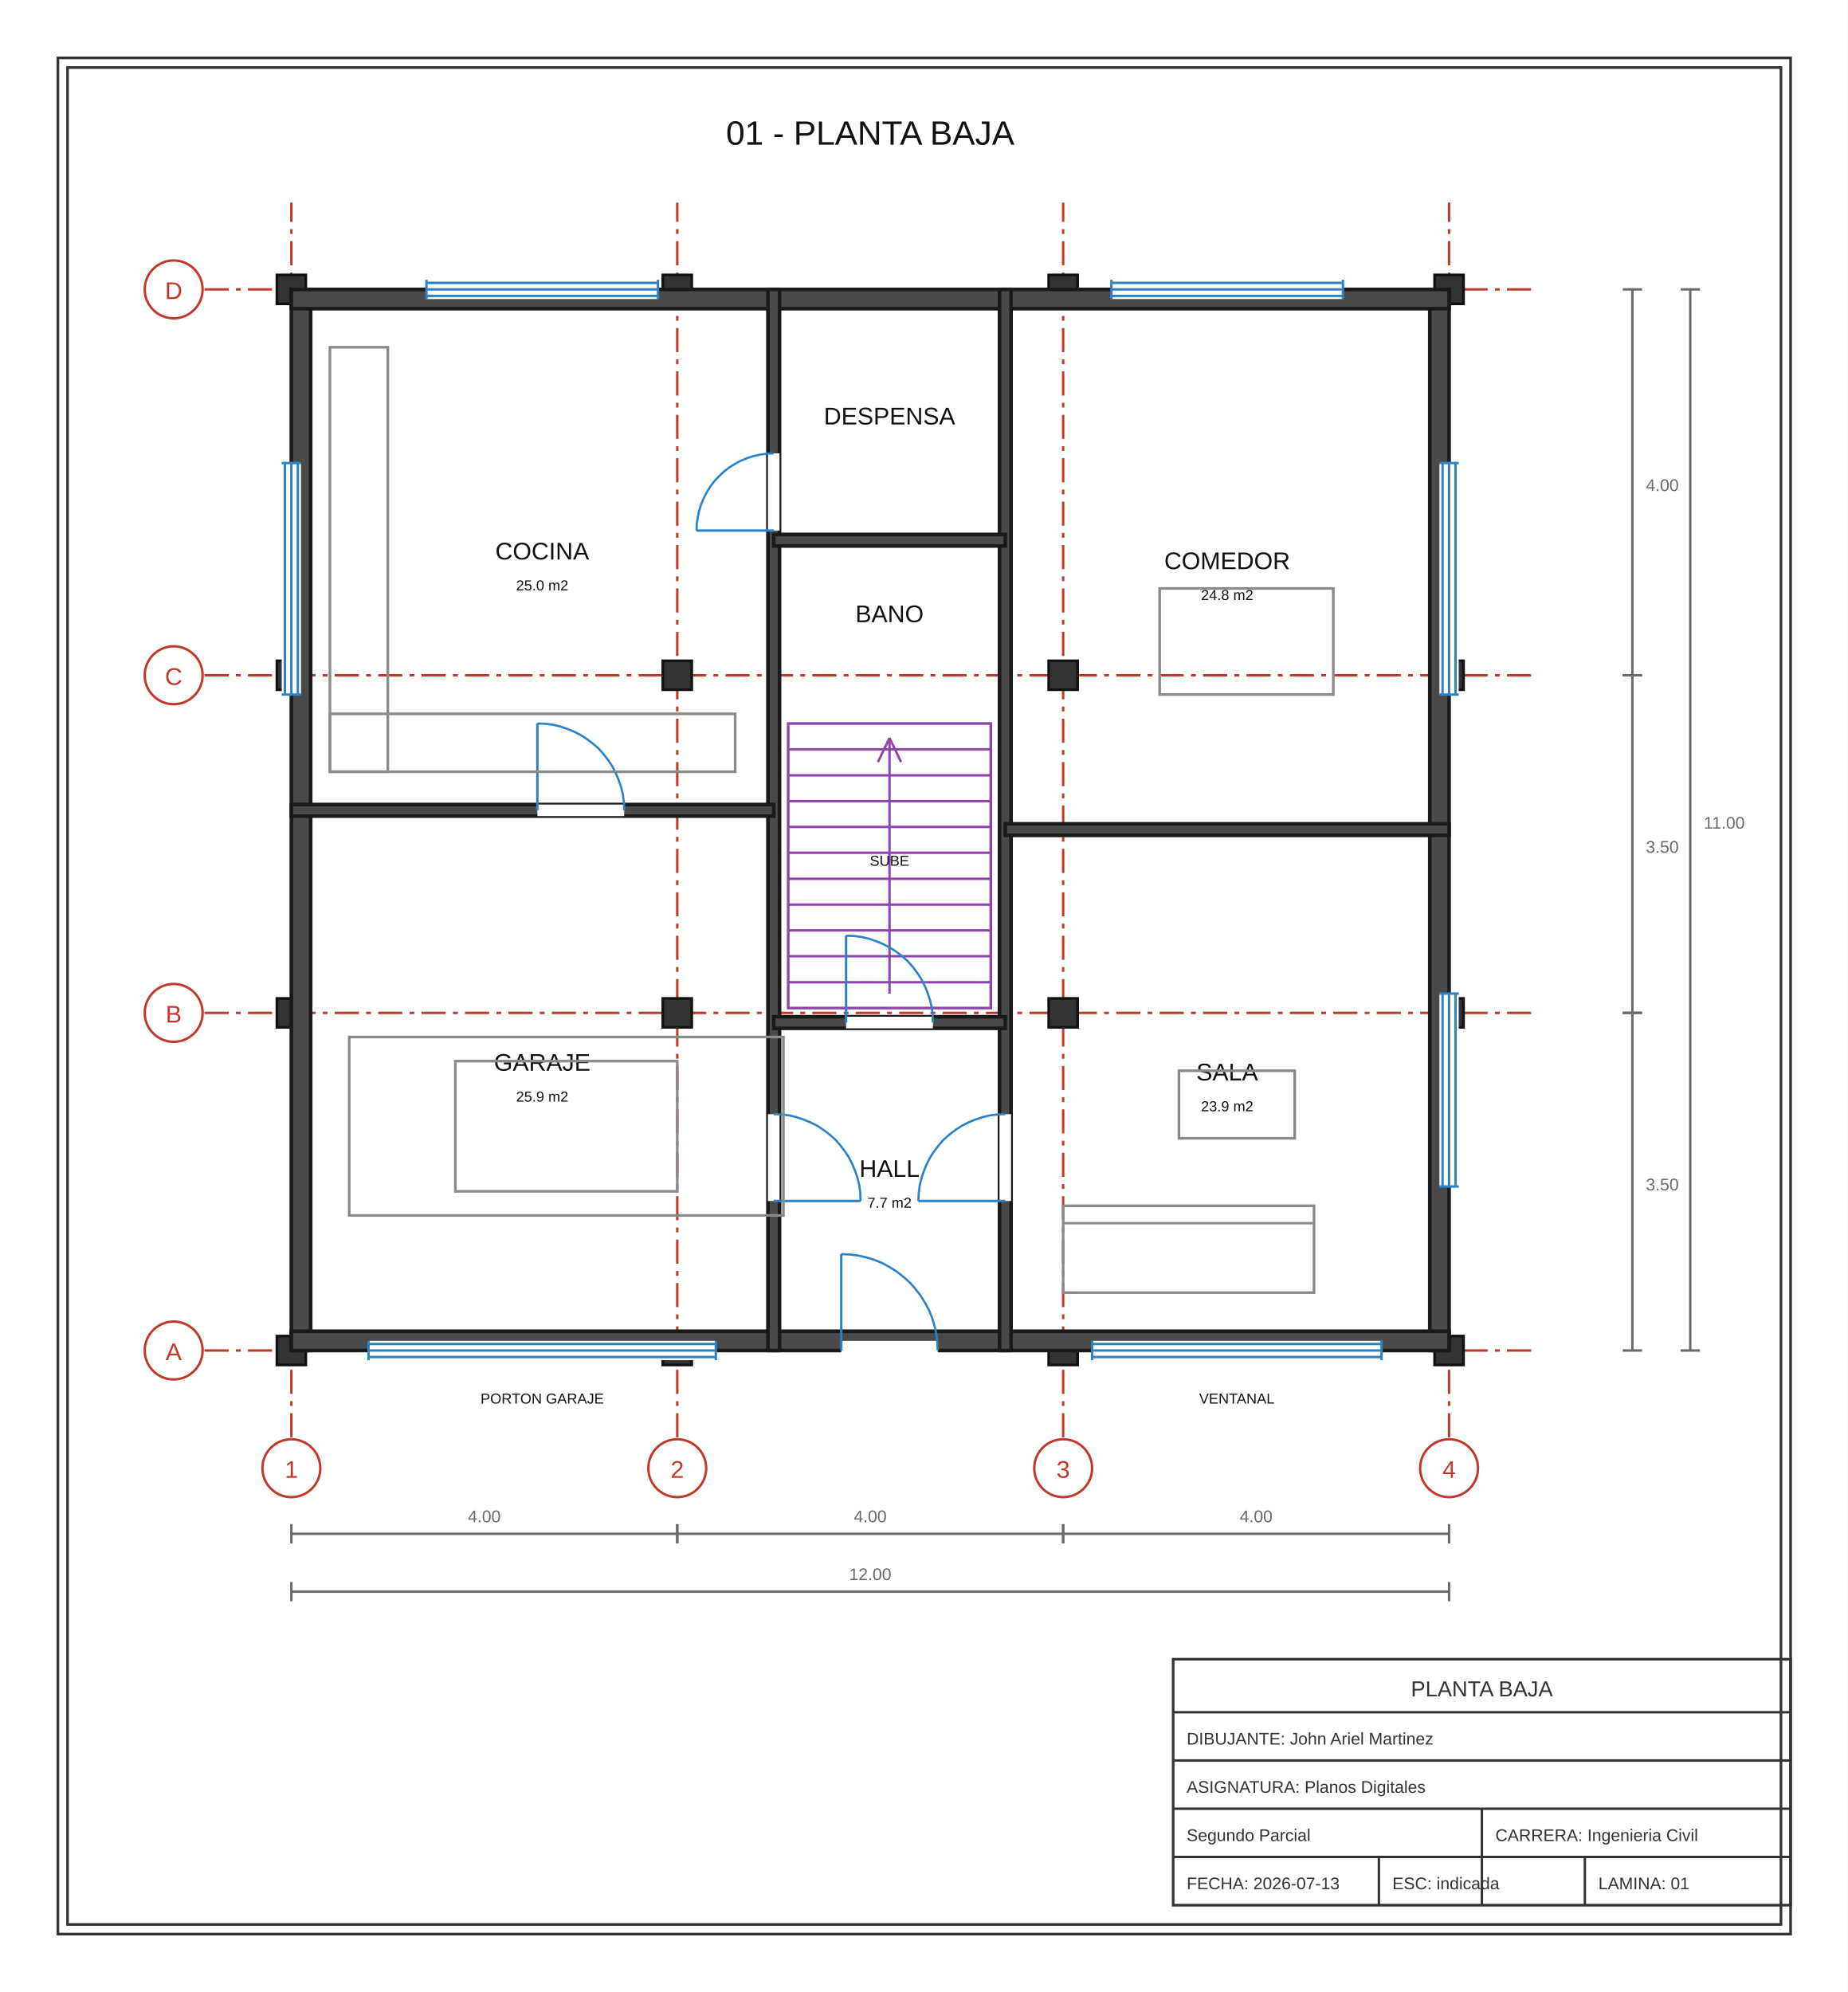
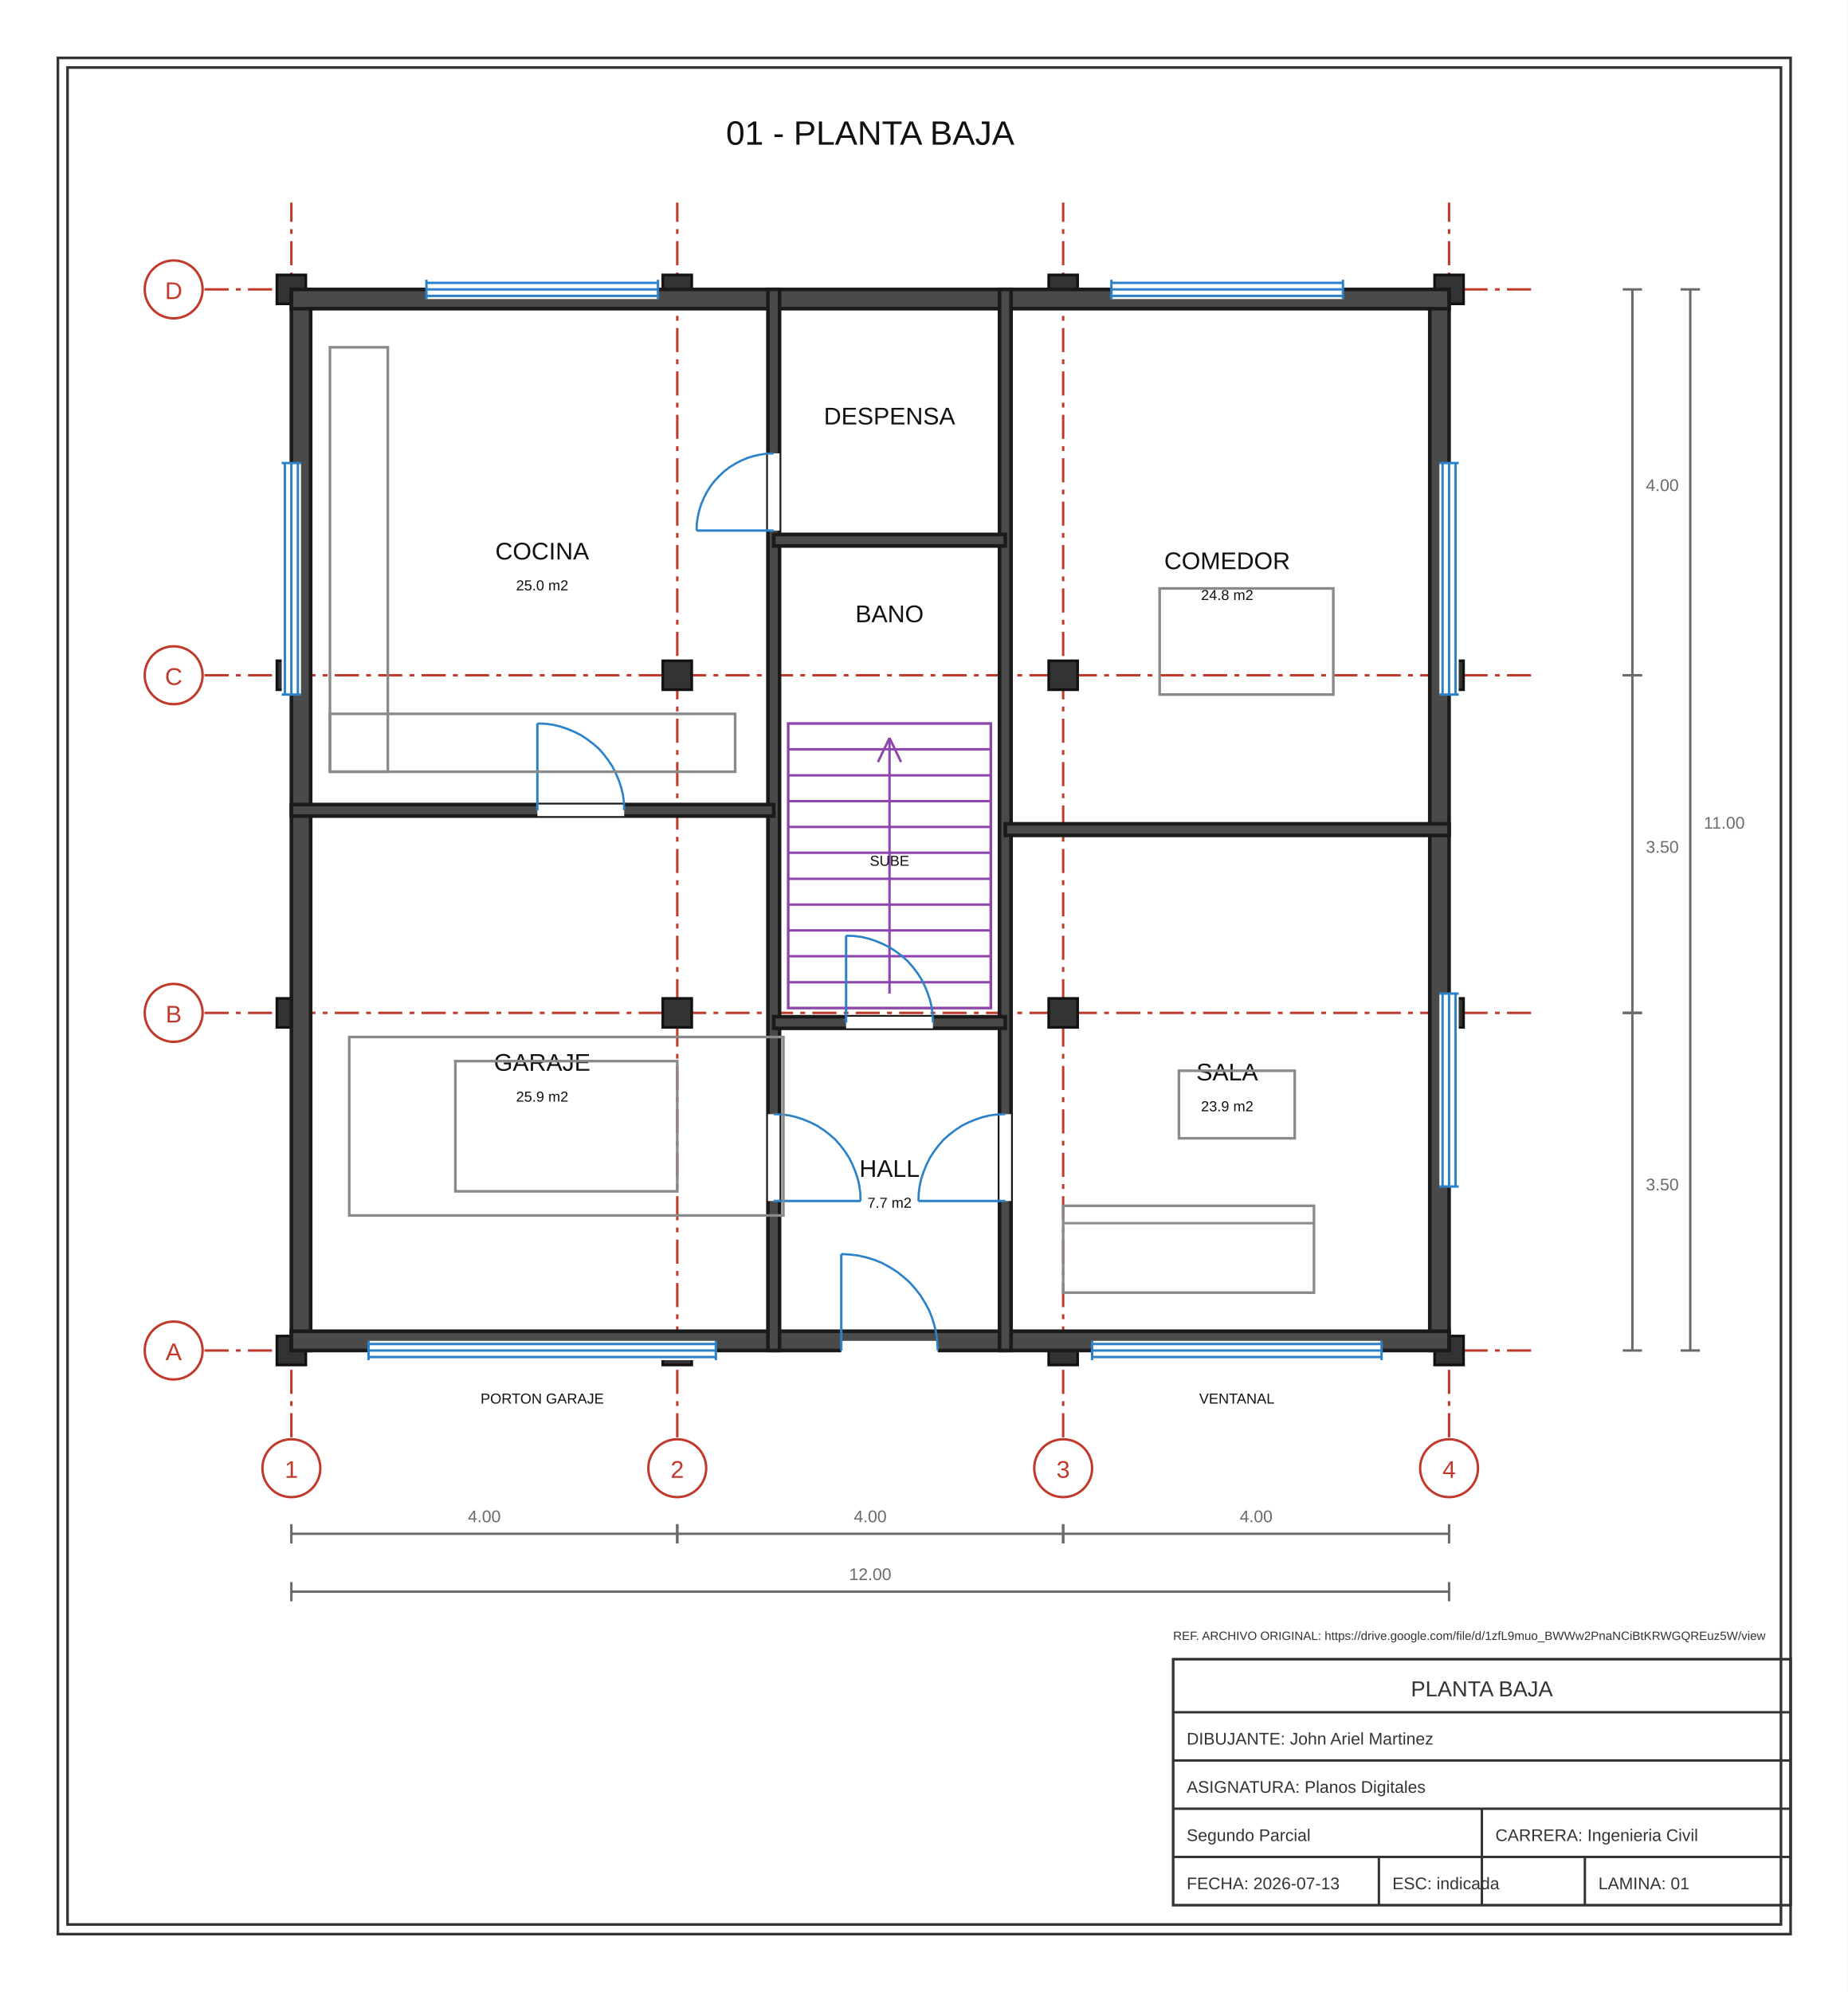
<svg xmlns="http://www.w3.org/2000/svg" width="766" height="826" viewBox="0 0 766 826" font-family="Arial, sans-serif">
  <rect width="766" height="826" fill="#ffffff" />
  <line x1="120.8" y1="596.0" x2="120.8" y2="84.0" stroke="#c0392b" stroke-width="1.0" stroke-dasharray="10 3 2 3" />
  <circle cx="120.8" cy="608.8" r="12.0" fill="#ffffff" stroke="#c0392b" stroke-width="1" />
  <text x="120.8" y="612.8" font-size="10" text-anchor="middle" fill="#c0392b">1</text>
  <line x1="280.8" y1="596.0" x2="280.8" y2="84.0" stroke="#c0392b" stroke-width="1.0" stroke-dasharray="10 3 2 3" />
  <circle cx="280.8" cy="608.8" r="12.0" fill="#ffffff" stroke="#c0392b" stroke-width="1" />
  <text x="280.8" y="612.8" font-size="10" text-anchor="middle" fill="#c0392b">2</text>
  <line x1="440.8" y1="596.0" x2="440.8" y2="84.0" stroke="#c0392b" stroke-width="1.0" stroke-dasharray="10 3 2 3" />
  <circle cx="440.8" cy="608.8" r="12.0" fill="#ffffff" stroke="#c0392b" stroke-width="1" />
  <text x="440.8" y="612.8" font-size="10" text-anchor="middle" fill="#c0392b">3</text>
  <line x1="600.8" y1="596.0" x2="600.8" y2="84.0" stroke="#c0392b" stroke-width="1.0" stroke-dasharray="10 3 2 3" />
  <circle cx="600.8" cy="608.8" r="12.0" fill="#ffffff" stroke="#c0392b" stroke-width="1" />
  <text x="600.8" y="612.8" font-size="10" text-anchor="middle" fill="#c0392b">4</text>
  <line x1="84.8" y1="560.0" x2="636.8" y2="560.0" stroke="#c0392b" stroke-width="1.0" stroke-dasharray="10 3 2 3" />
  <circle cx="72.0" cy="560.0" r="12.0" fill="#ffffff" stroke="#c0392b" stroke-width="1" />
  <text x="72.0" y="564.0" font-size="10" text-anchor="middle" fill="#c0392b">A</text>
  <line x1="84.8" y1="420.0" x2="636.8" y2="420.0" stroke="#c0392b" stroke-width="1.0" stroke-dasharray="10 3 2 3" />
  <circle cx="72.0" cy="420.0" r="12.0" fill="#ffffff" stroke="#c0392b" stroke-width="1" />
  <text x="72.0" y="424.0" font-size="10" text-anchor="middle" fill="#c0392b">B</text>
  <line x1="84.8" y1="280.0" x2="636.8" y2="280.0" stroke="#c0392b" stroke-width="1.0" stroke-dasharray="10 3 2 3" />
  <circle cx="72.0" cy="280.0" r="12.0" fill="#ffffff" stroke="#c0392b" stroke-width="1" />
  <text x="72.0" y="284.0" font-size="10" text-anchor="middle" fill="#c0392b">C</text>
  <line x1="84.8" y1="120.0" x2="636.8" y2="120.0" stroke="#c0392b" stroke-width="1.0" stroke-dasharray="10 3 2 3" />
  <circle cx="72.0" cy="120.0" r="12.0" fill="#ffffff" stroke="#c0392b" stroke-width="1" />
  <text x="72.0" y="124.0" font-size="10" text-anchor="middle" fill="#c0392b">D</text>
  <polygon points="114.8,566.0 126.8,566.0 126.8,554.0 114.8,554.0" fill="#333333" stroke="#111111" stroke-width="1.1" />
  <polygon points="114.8,426.0 126.8,426.0 126.8,414.0 114.8,414.0" fill="#333333" stroke="#111111" stroke-width="1.1" />
  <polygon points="114.8,286.0 126.8,286.0 126.8,274.0 114.8,274.0" fill="#333333" stroke="#111111" stroke-width="1.1" />
  <polygon points="114.8,126.0 126.8,126.0 126.8,114.0 114.8,114.0" fill="#333333" stroke="#111111" stroke-width="1.1" />
  <polygon points="274.8,566.0 286.8,566.0 286.8,554.0 274.8,554.0" fill="#333333" stroke="#111111" stroke-width="1.1" />
  <polygon points="274.8,426.0 286.8,426.0 286.8,414.0 274.8,414.0" fill="#333333" stroke="#111111" stroke-width="1.1" />
  <polygon points="274.8,286.0 286.8,286.0 286.8,274.0 274.8,274.0" fill="#333333" stroke="#111111" stroke-width="1.1" />
  <polygon points="274.8,126.0 286.8,126.0 286.8,114.0 274.8,114.0" fill="#333333" stroke="#111111" stroke-width="1.1" />
  <polygon points="434.8,566.0 446.8,566.0 446.8,554.0 434.8,554.0" fill="#333333" stroke="#111111" stroke-width="1.1" />
  <polygon points="434.8,426.0 446.8,426.0 446.8,414.0 434.8,414.0" fill="#333333" stroke="#111111" stroke-width="1.1" />
  <polygon points="434.8,286.0 446.8,286.0 446.8,274.0 434.8,274.0" fill="#333333" stroke="#111111" stroke-width="1.1" />
  <polygon points="434.8,126.0 446.8,126.0 446.8,114.0 434.8,114.0" fill="#333333" stroke="#111111" stroke-width="1.1" />
  <polygon points="594.8,566.0 606.8,566.0 606.8,554.0 594.8,554.0" fill="#333333" stroke="#111111" stroke-width="1.1" />
  <polygon points="594.8,426.0 606.8,426.0 606.8,414.0 594.8,414.0" fill="#333333" stroke="#111111" stroke-width="1.1" />
  <polygon points="594.8,286.0 606.8,286.0 606.8,274.0 594.8,274.0" fill="#333333" stroke="#111111" stroke-width="1.1" />
  <polygon points="594.8,126.0 606.8,126.0 606.8,114.0 594.8,114.0" fill="#333333" stroke="#111111" stroke-width="1.1" />
  <polygon points="120.8,560.0 128.8,560.0 128.8,120.0 120.8,120.0" fill="#4a4a4a" stroke="#1a1a1a" stroke-width="1.5" />
  <polygon points="592.8,560.0 600.8,560.0 600.8,120.0 592.8,120.0" fill="#4a4a4a" stroke="#1a1a1a" stroke-width="1.5" />
  <polygon points="120.8,560.0 600.8,560.0 600.8,552.0 120.8,552.0" fill="#4a4a4a" stroke="#1a1a1a" stroke-width="1.5" />
  <polygon points="120.8,128.0 600.8,128.0 600.8,120.0 120.8,120.0" fill="#4a4a4a" stroke="#1a1a1a" stroke-width="1.5" />
  <polygon points="318.4,560.0 318.4,120.0 323.2,120.0 323.2,560.0" fill="#4a4a4a" stroke="#1a1a1a" stroke-width="1.5" />
  <polygon points="414.4,560.0 414.4,120.0 419.2,120.0 419.2,560.0" fill="#4a4a4a" stroke="#1a1a1a" stroke-width="1.5" />
  <polygon points="120.8,333.6 320.8,333.6 320.8,338.4 120.8,338.4" fill="#4a4a4a" stroke="#1a1a1a" stroke-width="1.5" />
  <polygon points="416.8,341.6 600.8,341.6 600.8,346.4 416.8,346.4" fill="#4a4a4a" stroke="#1a1a1a" stroke-width="1.5" />
  <polygon points="320.8,421.6 416.8,421.6 416.8,426.4 320.8,426.4" fill="#4a4a4a" stroke="#1a1a1a" stroke-width="1.5" />
  <polygon points="320.8,221.6 416.8,221.6 416.8,226.4 320.8,226.4" fill="#4a4a4a" stroke="#1a1a1a" stroke-width="1.5" />
  <text x="224.8" y="444.0" font-size="10" text-anchor="middle" fill="#111111">GARAJE</text>
  <text x="224.8" y="456.8" font-size="6" text-anchor="middle" fill="#111111">25.9 m2</text>
  <text x="224.8" y="232.0" font-size="10" text-anchor="middle" fill="#111111">COCINA</text>
  <text x="224.8" y="244.8" font-size="6" text-anchor="middle" fill="#111111">25.0 m2</text>
  <text x="368.8" y="488.0" font-size="10" text-anchor="middle" fill="#111111">HALL</text>
  <text x="368.8" y="500.8" font-size="6" text-anchor="middle" fill="#111111">7.7 m2</text>
  <text x="368.8" y="176.0" font-size="10" text-anchor="middle" fill="#111111">DESPENSA</text>
  <text x="368.8" y="258.0" font-size="10" text-anchor="middle" fill="#111111">BANO</text>
  <text x="508.8" y="448.0" font-size="10" text-anchor="middle" fill="#111111">SALA</text>
  <text x="508.8" y="460.8" font-size="6" text-anchor="middle" fill="#111111">23.9 m2</text>
  <text x="508.8" y="236.0" font-size="10" text-anchor="middle" fill="#111111">COMEDOR</text>
  <text x="508.8" y="248.8" font-size="6" text-anchor="middle" fill="#111111">24.8 m2</text>
  <polygon points="326.8,418.0 410.8,418.0 410.8,300.0 326.8,300.0" fill="none" stroke="#8e44ad" stroke-width="1.1" />
  <line x1="326.8" y1="407.3" x2="410.8" y2="407.3" stroke="#8e44ad" stroke-width="1.0" />
  <line x1="326.8" y1="396.5" x2="410.8" y2="396.5" stroke="#8e44ad" stroke-width="1.0" />
  <line x1="326.8" y1="385.8" x2="410.8" y2="385.8" stroke="#8e44ad" stroke-width="1.0" />
  <line x1="326.8" y1="375.1" x2="410.8" y2="375.1" stroke="#8e44ad" stroke-width="1.0" />
  <line x1="326.8" y1="364.4" x2="410.8" y2="364.4" stroke="#8e44ad" stroke-width="1.0" />
  <line x1="326.8" y1="353.6" x2="410.8" y2="353.6" stroke="#8e44ad" stroke-width="1.0" />
  <line x1="326.8" y1="342.9" x2="410.8" y2="342.9" stroke="#8e44ad" stroke-width="1.0" />
  <line x1="326.8" y1="332.2" x2="410.8" y2="332.2" stroke="#8e44ad" stroke-width="1.0" />
  <line x1="326.8" y1="321.5" x2="410.8" y2="321.5" stroke="#8e44ad" stroke-width="1.0" />
  <line x1="326.8" y1="310.7" x2="410.8" y2="310.7" stroke="#8e44ad" stroke-width="1.0" />
  <line x1="368.8" y1="412.0" x2="368.8" y2="306.0" stroke="#8e44ad" stroke-width="1.0" />
  <line x1="368.8" y1="306.0" x2="364.0" y2="316.0" stroke="#8e44ad" stroke-width="1.0" />
  <line x1="368.8" y1="306.0" x2="373.6" y2="316.0" stroke="#8e44ad" stroke-width="1.0" />
  <text x="368.8" y="359.0" font-size="6" text-anchor="middle" fill="#111111">SUBE</text>
  <rect x="152.8" y="556.0" width="144.0" height="8.0" fill="#ffffff" />
  <line x1="152.8" y1="562.7" x2="296.8" y2="562.7" stroke="#2c82c9" stroke-width="1.0" />
  <line x1="152.8" y1="560.0" x2="296.8" y2="560.0" stroke="#2c82c9" stroke-width="1.0" />
  <line x1="152.8" y1="557.3" x2="296.8" y2="557.3" stroke="#2c82c9" stroke-width="1.0" />
  <line x1="152.8" y1="564.0" x2="152.8" y2="556.0" stroke="#2c82c9" stroke-width="1.0" />
  <line x1="296.8" y1="564.0" x2="296.8" y2="556.0" stroke="#2c82c9" stroke-width="1.0" />
  <text x="224.8" y="582.0" font-size="6" text-anchor="middle" fill="#111111">PORTON GARAJE</text>
  <rect x="348.8" y="556.0" width="40.0" height="8.0" fill="#ffffff" />
  <line x1="348.8" y1="560.0" x2="348.8" y2="520.0" stroke="#2c82c9" stroke-width="1.0" />
  <polyline points="388.8,560.0 388.6,556.5 388.2,553.1 387.4,549.6 386.4,546.3 385.1,543.1 383.4,540.0 381.6,537.1 379.4,534.3 377.1,531.7 374.5,529.4 371.7,527.2 368.8,525.4 365.7,523.7 362.5,522.4 359.2,521.4 355.7,520.6 352.3,520.2 348.8,520.0" fill="none" stroke="#2c82c9" stroke-width="0.9" />
  <rect x="452.8" y="556.0" width="120.0" height="8.0" fill="#ffffff" />
  <line x1="452.8" y1="562.7" x2="572.8" y2="562.7" stroke="#2c82c9" stroke-width="1.0" />
  <line x1="452.8" y1="560.0" x2="572.8" y2="560.0" stroke="#2c82c9" stroke-width="1.0" />
  <line x1="452.8" y1="557.3" x2="572.8" y2="557.3" stroke="#2c82c9" stroke-width="1.0" />
  <line x1="452.8" y1="564.0" x2="452.8" y2="556.0" stroke="#2c82c9" stroke-width="1.0" />
  <line x1="572.8" y1="564.0" x2="572.8" y2="556.0" stroke="#2c82c9" stroke-width="1.0" />
  <text x="512.8" y="582.0" font-size="6" text-anchor="middle" fill="#111111">VENTANAL</text>
  <rect x="596.8" y="412.0" width="8.0" height="80.0" fill="#ffffff" />
  <line x1="598.1" y1="492.0" x2="598.1" y2="412.0" stroke="#2c82c9" stroke-width="1.0" />
  <line x1="600.8" y1="492.0" x2="600.8" y2="412.0" stroke="#2c82c9" stroke-width="1.0" />
  <line x1="603.5" y1="492.0" x2="603.5" y2="412.0" stroke="#2c82c9" stroke-width="1.0" />
  <line x1="596.8" y1="492.0" x2="604.8" y2="492.0" stroke="#2c82c9" stroke-width="1.0" />
  <line x1="596.8" y1="412.0" x2="604.8" y2="412.0" stroke="#2c82c9" stroke-width="1.0" />
  <rect x="596.8" y="192.0" width="8.0" height="96.0" fill="#ffffff" />
  <line x1="598.1" y1="288.0" x2="598.1" y2="192.0" stroke="#2c82c9" stroke-width="1.0" />
  <line x1="600.8" y1="288.0" x2="600.8" y2="192.0" stroke="#2c82c9" stroke-width="1.0" />
  <line x1="603.5" y1="288.0" x2="603.5" y2="192.0" stroke="#2c82c9" stroke-width="1.0" />
  <line x1="596.8" y1="288.0" x2="604.8" y2="288.0" stroke="#2c82c9" stroke-width="1.0" />
  <line x1="596.8" y1="192.0" x2="604.8" y2="192.0" stroke="#2c82c9" stroke-width="1.0" />
  <rect x="116.8" y="192.0" width="8.0" height="96.0" fill="#ffffff" />
  <line x1="118.1" y1="288.0" x2="118.1" y2="192.0" stroke="#2c82c9" stroke-width="1.0" />
  <line x1="120.8" y1="288.0" x2="120.8" y2="192.0" stroke="#2c82c9" stroke-width="1.0" />
  <line x1="123.5" y1="288.0" x2="123.5" y2="192.0" stroke="#2c82c9" stroke-width="1.0" />
  <line x1="116.8" y1="288.0" x2="124.8" y2="288.0" stroke="#2c82c9" stroke-width="1.0" />
  <line x1="116.8" y1="192.0" x2="124.8" y2="192.0" stroke="#2c82c9" stroke-width="1.0" />
  <rect x="176.8" y="116.0" width="96.0" height="8.0" fill="#ffffff" />
  <line x1="176.8" y1="122.7" x2="272.8" y2="122.7" stroke="#2c82c9" stroke-width="1.0" />
  <line x1="176.8" y1="120.0" x2="272.8" y2="120.0" stroke="#2c82c9" stroke-width="1.0" />
  <line x1="176.8" y1="117.3" x2="272.8" y2="117.3" stroke="#2c82c9" stroke-width="1.0" />
  <line x1="176.8" y1="124.0" x2="176.8" y2="116.0" stroke="#2c82c9" stroke-width="1.0" />
  <line x1="272.8" y1="124.0" x2="272.8" y2="116.0" stroke="#2c82c9" stroke-width="1.0" />
  <rect x="460.8" y="116.0" width="96.0" height="8.0" fill="#ffffff" />
  <line x1="460.8" y1="122.7" x2="556.8" y2="122.7" stroke="#2c82c9" stroke-width="1.0" />
  <line x1="460.8" y1="120.0" x2="556.8" y2="120.0" stroke="#2c82c9" stroke-width="1.0" />
  <line x1="460.8" y1="117.3" x2="556.8" y2="117.3" stroke="#2c82c9" stroke-width="1.0" />
  <line x1="460.8" y1="124.0" x2="460.8" y2="116.0" stroke="#2c82c9" stroke-width="1.0" />
  <line x1="556.8" y1="124.0" x2="556.8" y2="116.0" stroke="#2c82c9" stroke-width="1.0" />
  <rect x="318.4" y="462.0" width="4.8" height="36.0" fill="#ffffff" />
  <line x1="320.8" y1="498.0" x2="356.8" y2="498.0" stroke="#2c82c9" stroke-width="1.0" />
  <polyline points="356.8,498.0 356.7,494.9 356.3,491.7 355.6,488.7 354.6,485.7 353.4,482.8 352.0,480.0 350.3,477.4 348.4,474.9 346.3,472.5 343.9,470.4 341.4,468.5 338.8,466.8 336.0,465.4 333.1,464.2 330.1,463.2 327.1,462.5 323.9,462.1 320.8,462.0" fill="none" stroke="#2c82c9" stroke-width="0.9" />
  <rect x="414.4" y="462.0" width="4.8" height="36.0" fill="#ffffff" />
  <line x1="416.8" y1="498.0" x2="380.8" y2="498.0" stroke="#2c82c9" stroke-width="1.0" />
  <polyline points="416.8,462.0 413.7,462.1 410.5,462.5 407.5,463.2 404.5,464.2 401.6,465.4 398.8,466.8 396.2,468.5 393.7,470.4 391.3,472.5 389.2,474.9 387.3,477.4 385.6,480.0 384.2,482.8 383.0,485.7 382.0,488.7 381.3,491.7 380.9,494.9 380.8,498.0" fill="none" stroke="#2c82c9" stroke-width="0.9" />
  <rect x="350.8" y="421.6" width="36.0" height="4.8" fill="#ffffff" />
  <line x1="350.8" y1="424.0" x2="350.8" y2="388.0" stroke="#2c82c9" stroke-width="1.0" />
  <polyline points="386.8,424.0 386.7,420.9 386.3,417.7 385.6,414.7 384.6,411.7 383.4,408.8 382.0,406.0 380.3,403.4 378.4,400.9 376.3,398.5 373.9,396.4 371.4,394.5 368.8,392.8 366.0,391.4 363.1,390.2 360.1,389.2 357.1,388.5 353.9,388.1 350.8,388.0" fill="none" stroke="#2c82c9" stroke-width="0.9" />
  <rect x="222.8" y="333.6" width="36.0" height="4.8" fill="#ffffff" />
  <line x1="222.8" y1="336.0" x2="222.8" y2="300.0" stroke="#2c82c9" stroke-width="1.0" />
  <polyline points="258.8,336.0 258.7,332.9 258.3,329.7 257.6,326.7 256.6,323.7 255.4,320.8 254.0,318.0 252.3,315.4 250.4,312.9 248.3,310.5 245.9,308.4 243.4,306.5 240.8,304.8 238.0,303.4 235.1,302.2 232.1,301.2 229.1,300.5 225.9,300.1 222.8,300.0" fill="none" stroke="#2c82c9" stroke-width="0.9" />
  <rect x="318.4" y="188.0" width="4.8" height="32.0" fill="#ffffff" />
  <line x1="320.8" y1="220.0" x2="288.8" y2="220.0" stroke="#2c82c9" stroke-width="1.0" />
  <polyline points="320.8,188.0 318.0,188.1 315.2,188.5 312.5,189.1 309.9,189.9 307.3,191.0 304.8,192.3 302.4,193.8 300.2,195.5 298.2,197.4 296.3,199.4 294.6,201.6 293.1,204.0 291.8,206.5 290.7,209.1 289.9,211.7 289.3,214.4 288.9,217.2 288.8,220.0" fill="none" stroke="#2c82c9" stroke-width="0.9" />
  <polygon points="144.8,504.0 324.8,504.0 324.8,430.0 144.8,430.0" fill="none" stroke="#8a8a8a" stroke-width="1.1" />
  <polygon points="188.8,494.0 280.8,494.0 280.8,440.0 188.8,440.0" fill="none" stroke="#8a8a8a" stroke-width="1.1" />
  <polygon points="440.8,536.0 544.8,536.0 544.8,500.0 440.8,500.0" fill="none" stroke="#8a8a8a" stroke-width="1.1" />
  <line x1="440.8" y1="507.2" x2="544.8" y2="507.2" stroke="#8a8a8a" stroke-width="1.0" />
  <polygon points="488.8,472.0 536.8,472.0 536.8,444.0 488.8,444.0" fill="none" stroke="#8a8a8a" stroke-width="1.1" />
  <polygon points="480.8,288.0 552.8,288.0 552.8,244.0 480.8,244.0" fill="none" stroke="#8a8a8a" stroke-width="1.1" />
  <polygon points="136.8,320.0 304.8,320.0 304.8,296.0 136.8,296.0" fill="none" stroke="#8a8a8a" stroke-width="1.1" />
  <polygon points="136.8,320.0 160.8,320.0 160.8,144.0 136.8,144.0" fill="none" stroke="#8a8a8a" stroke-width="1.1" />
  <line x1="120.8" y1="636.0" x2="280.8" y2="636.0" stroke="#6a6a6a" stroke-width="1.0" />
  <line x1="120.8" y1="640.0" x2="120.8" y2="632.0" stroke="#6a6a6a" stroke-width="1.0" />
  <line x1="280.8" y1="640.0" x2="280.8" y2="632.0" stroke="#6a6a6a" stroke-width="1.0" />
  <text x="200.8" y="631.2" font-size="7" text-anchor="middle" fill="#6a6a6a">4.00</text>
  <line x1="280.8" y1="636.0" x2="440.8" y2="636.0" stroke="#6a6a6a" stroke-width="1.0" />
  <line x1="280.8" y1="640.0" x2="280.8" y2="632.0" stroke="#6a6a6a" stroke-width="1.0" />
  <line x1="440.8" y1="640.0" x2="440.8" y2="632.0" stroke="#6a6a6a" stroke-width="1.0" />
  <text x="360.8" y="631.2" font-size="7" text-anchor="middle" fill="#6a6a6a">4.00</text>
  <line x1="440.8" y1="636.0" x2="600.8" y2="636.0" stroke="#6a6a6a" stroke-width="1.0" />
  <line x1="440.8" y1="640.0" x2="440.8" y2="632.0" stroke="#6a6a6a" stroke-width="1.0" />
  <line x1="600.8" y1="640.0" x2="600.8" y2="632.0" stroke="#6a6a6a" stroke-width="1.0" />
  <text x="520.8" y="631.2" font-size="7" text-anchor="middle" fill="#6a6a6a">4.00</text>
  <line x1="120.8" y1="660.0" x2="600.8" y2="660.0" stroke="#6a6a6a" stroke-width="1.0" />
  <line x1="120.8" y1="664.0" x2="120.8" y2="656.0" stroke="#6a6a6a" stroke-width="1.0" />
  <line x1="600.8" y1="664.0" x2="600.8" y2="656.0" stroke="#6a6a6a" stroke-width="1.0" />
  <text x="360.8" y="655.2" font-size="7" text-anchor="middle" fill="#6a6a6a">12.00</text>
  <line x1="676.8" y1="560.0" x2="676.8" y2="420.0" stroke="#6a6a6a" stroke-width="1.0" />
  <line x1="672.8" y1="560.0" x2="680.8" y2="560.0" stroke="#6a6a6a" stroke-width="1.0" />
  <line x1="672.8" y1="420.0" x2="680.8" y2="420.0" stroke="#6a6a6a" stroke-width="1.0" />
  <text x="682.4" y="493.6" font-size="7" text-anchor="start" fill="#6a6a6a">3.50</text>
  <line x1="676.8" y1="420.0" x2="676.8" y2="280.0" stroke="#6a6a6a" stroke-width="1.0" />
  <line x1="672.8" y1="420.0" x2="680.8" y2="420.0" stroke="#6a6a6a" stroke-width="1.0" />
  <line x1="672.8" y1="280.0" x2="680.8" y2="280.0" stroke="#6a6a6a" stroke-width="1.0" />
  <text x="682.4" y="353.6" font-size="7" text-anchor="start" fill="#6a6a6a">3.50</text>
  <line x1="676.8" y1="280.0" x2="676.8" y2="120.0" stroke="#6a6a6a" stroke-width="1.0" />
  <line x1="672.8" y1="280.0" x2="680.8" y2="280.0" stroke="#6a6a6a" stroke-width="1.0" />
  <line x1="672.8" y1="120.0" x2="680.8" y2="120.0" stroke="#6a6a6a" stroke-width="1.0" />
  <text x="682.4" y="203.6" font-size="7" text-anchor="start" fill="#6a6a6a">4.00</text>
  <line x1="700.8" y1="560.0" x2="700.8" y2="120.0" stroke="#6a6a6a" stroke-width="1.0" />
  <line x1="696.8" y1="560.0" x2="704.8" y2="560.0" stroke="#6a6a6a" stroke-width="1.0" />
  <line x1="696.8" y1="120.0" x2="704.8" y2="120.0" stroke="#6a6a6a" stroke-width="1.0" />
  <text x="706.4" y="343.6" font-size="7" text-anchor="start" fill="#6a6a6a">11.00</text>
  <text x="360.8" y="60.0" font-size="14" text-anchor="middle" fill="#111111">01 - PLANTA BAJA</text>
  <polygon points="486.4,790.0 742.4,790.0 742.4,688.0 486.4,688.0" fill="none" stroke="#333333" stroke-width="1.1" />
  <line x1="486.4" y1="710.0" x2="742.4" y2="710.0" stroke="#333333" stroke-width="1.0" />
  <line x1="486.4" y1="730.0" x2="742.4" y2="730.0" stroke="#333333" stroke-width="1.0" />
  <line x1="486.4" y1="750.0" x2="742.4" y2="750.0" stroke="#333333" stroke-width="1.0" />
  <line x1="486.4" y1="770.0" x2="742.4" y2="770.0" stroke="#333333" stroke-width="1.0" />
  <line x1="614.4" y1="750.0" x2="614.4" y2="790.0" stroke="#333333" stroke-width="1.0" />
  <line x1="571.7" y1="770.0" x2="571.7" y2="790.0" stroke="#333333" stroke-width="1.0" />
  <line x1="657.1" y1="770.0" x2="657.1" y2="790.0" stroke="#333333" stroke-width="1.0" />
  <text x="614.4" y="703.4" font-size="9" text-anchor="middle" fill="#333333">PLANTA BAJA</text>
  <text x="492.0" y="723.4" font-size="7" text-anchor="start" fill="#333333">DIBUJANTE:  John Ariel Martinez</text>
  <text x="492.0" y="743.4" font-size="7" text-anchor="start" fill="#333333">ASIGNATURA:  Planos Digitales</text>
  <text x="492.0" y="763.4" font-size="7" text-anchor="start" fill="#333333">Segundo Parcial</text>
  <text x="620.0" y="763.4" font-size="7" text-anchor="start" fill="#333333">CARRERA:  Ingenieria Civil</text>
  <text x="492.0" y="783.4" font-size="7" text-anchor="start" fill="#333333">FECHA: 2026-07-13</text>
  <text x="577.3" y="783.4" font-size="7" text-anchor="start" fill="#333333">ESC: indicada</text>
  <text x="662.7" y="783.4" font-size="7" text-anchor="start" fill="#333333">LAMINA: 01</text>
+   <text x="486.4" y="680.0" font-size="5" text-anchor="start" fill="#333333">REF. ARCHIVO ORIGINAL:  https://drive.google.com/file/d/1zfL9muo_BWWw2PnaNCiBtKRWGQREuz5W/view</text>
  <polygon points="24.0,802.0 742.4,802.0 742.4,24.0 24.0,24.0" fill="none" stroke="#333333" stroke-width="1.1" />
  <polygon points="28.0,798.0 738.4,798.0 738.4,28.0 28.0,28.0" fill="none" stroke="#333333" stroke-width="1.1" />
</svg>
